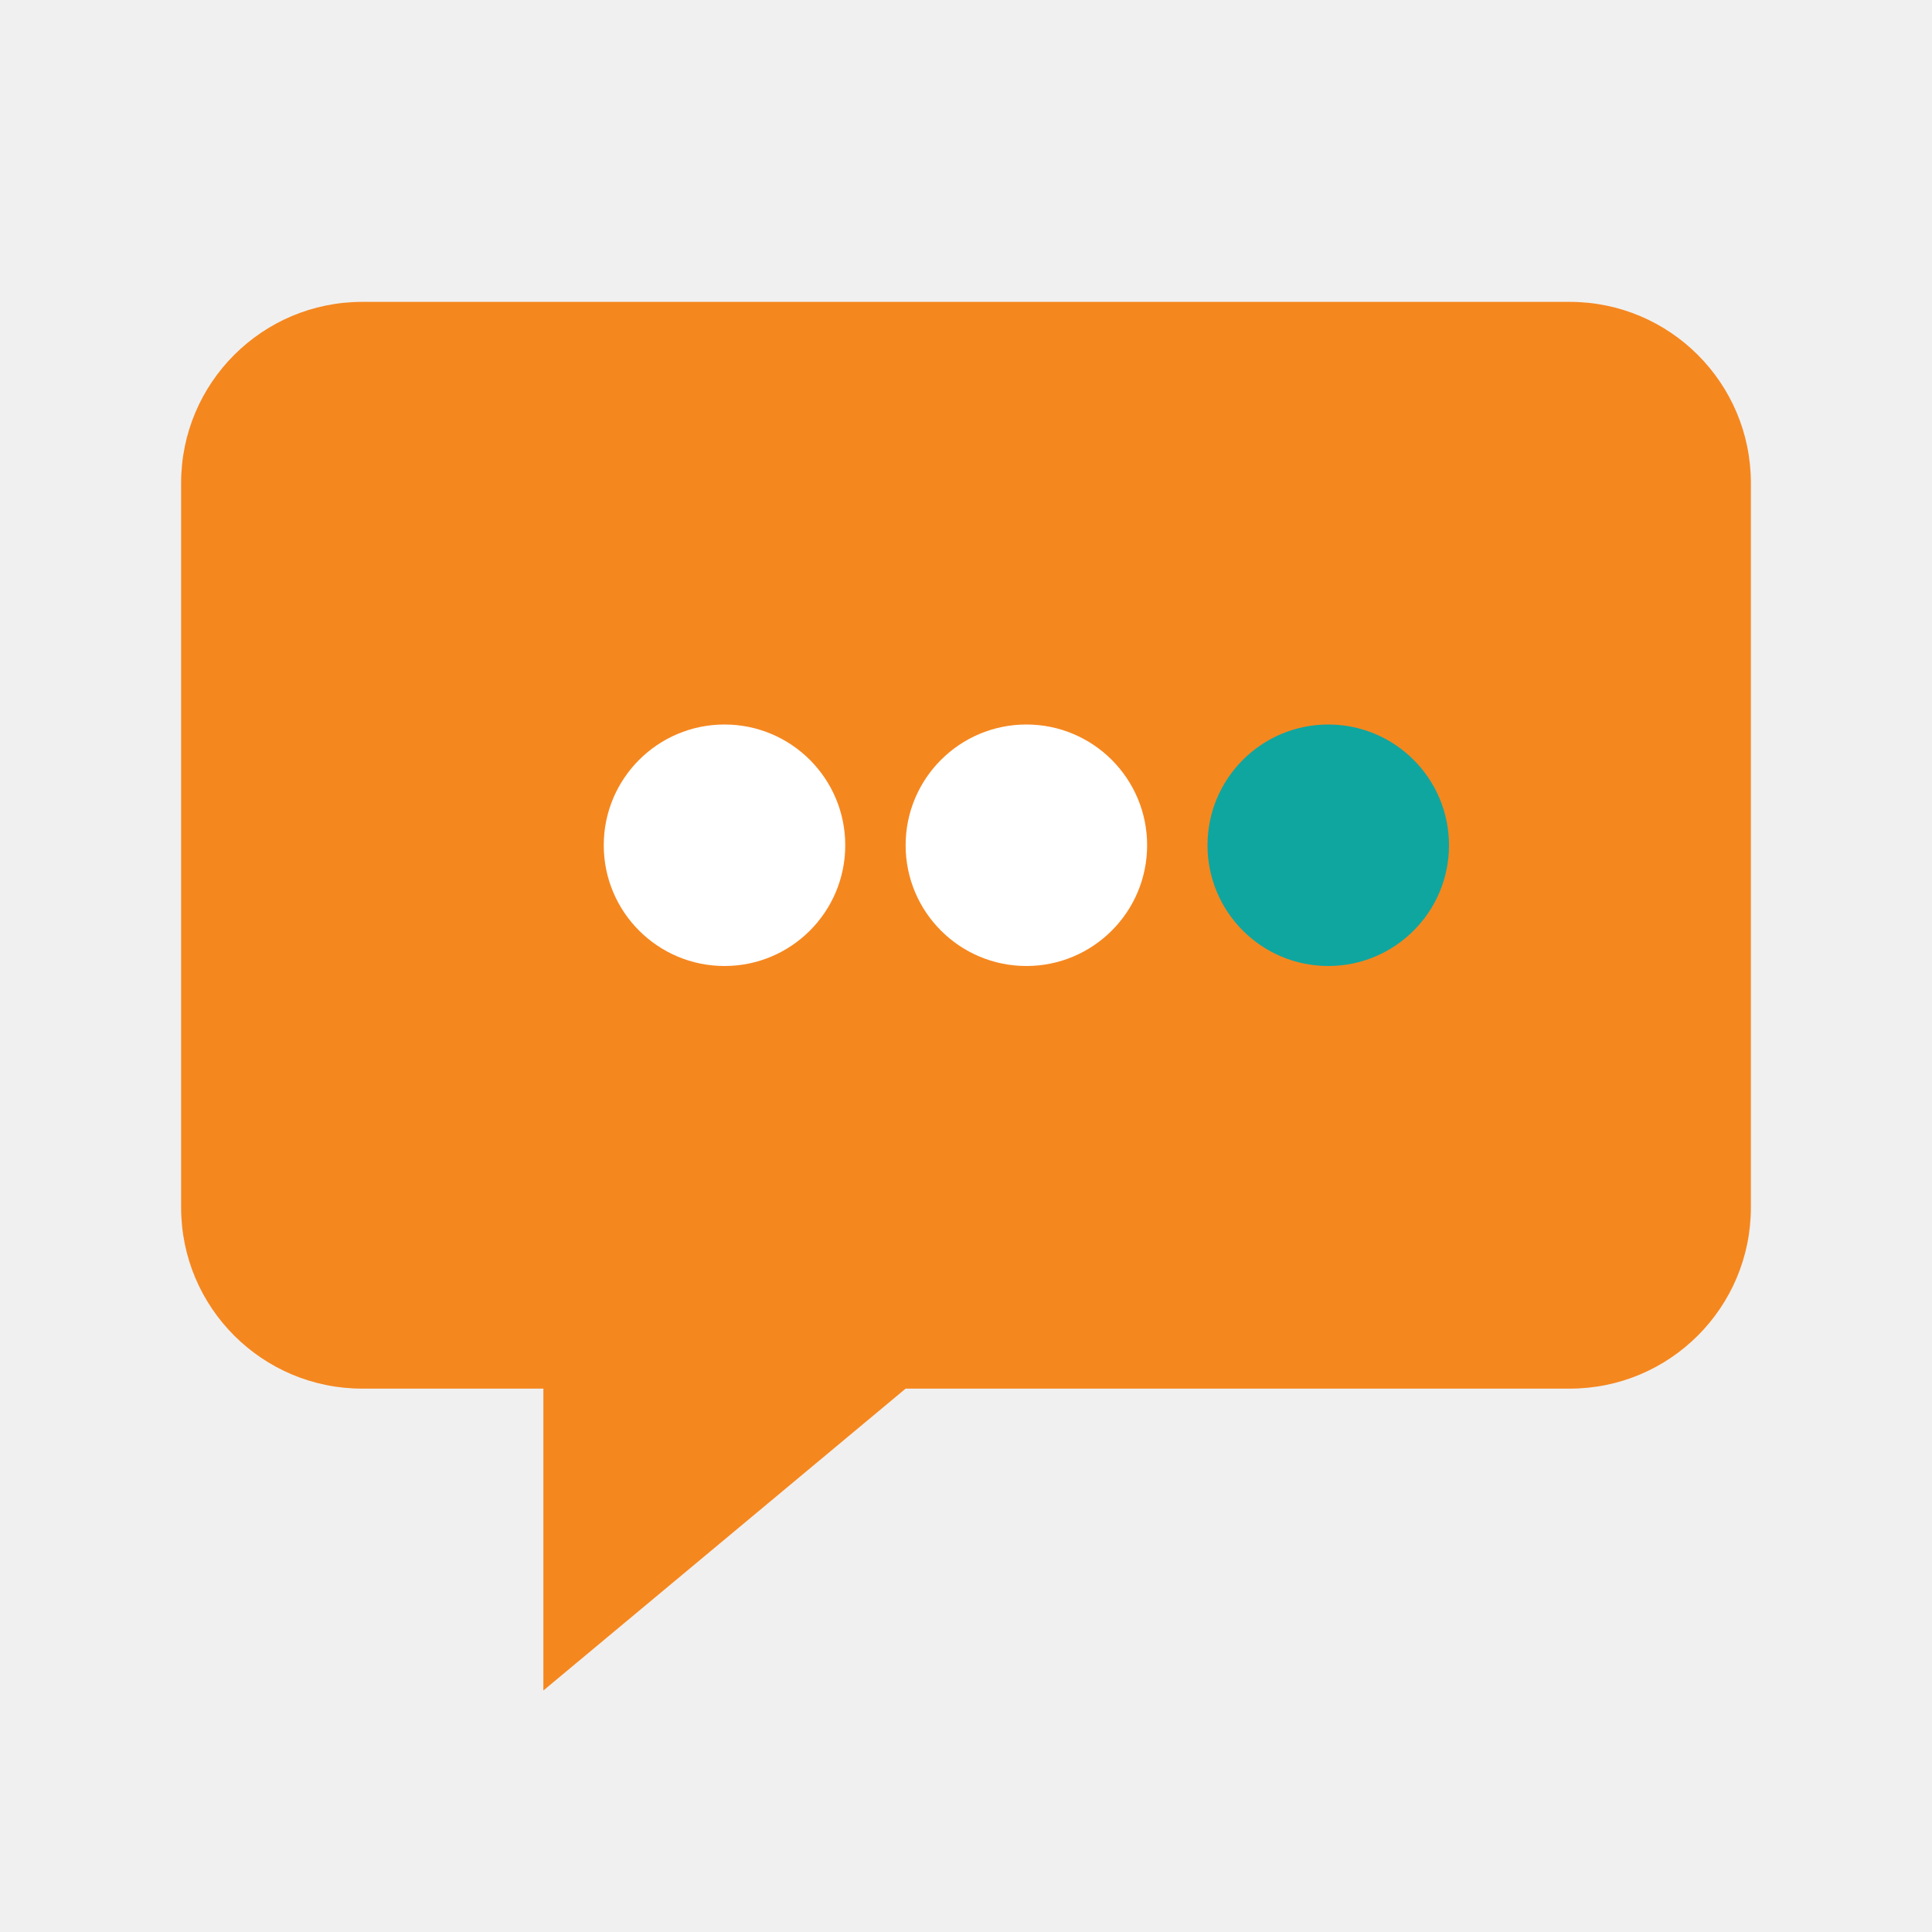
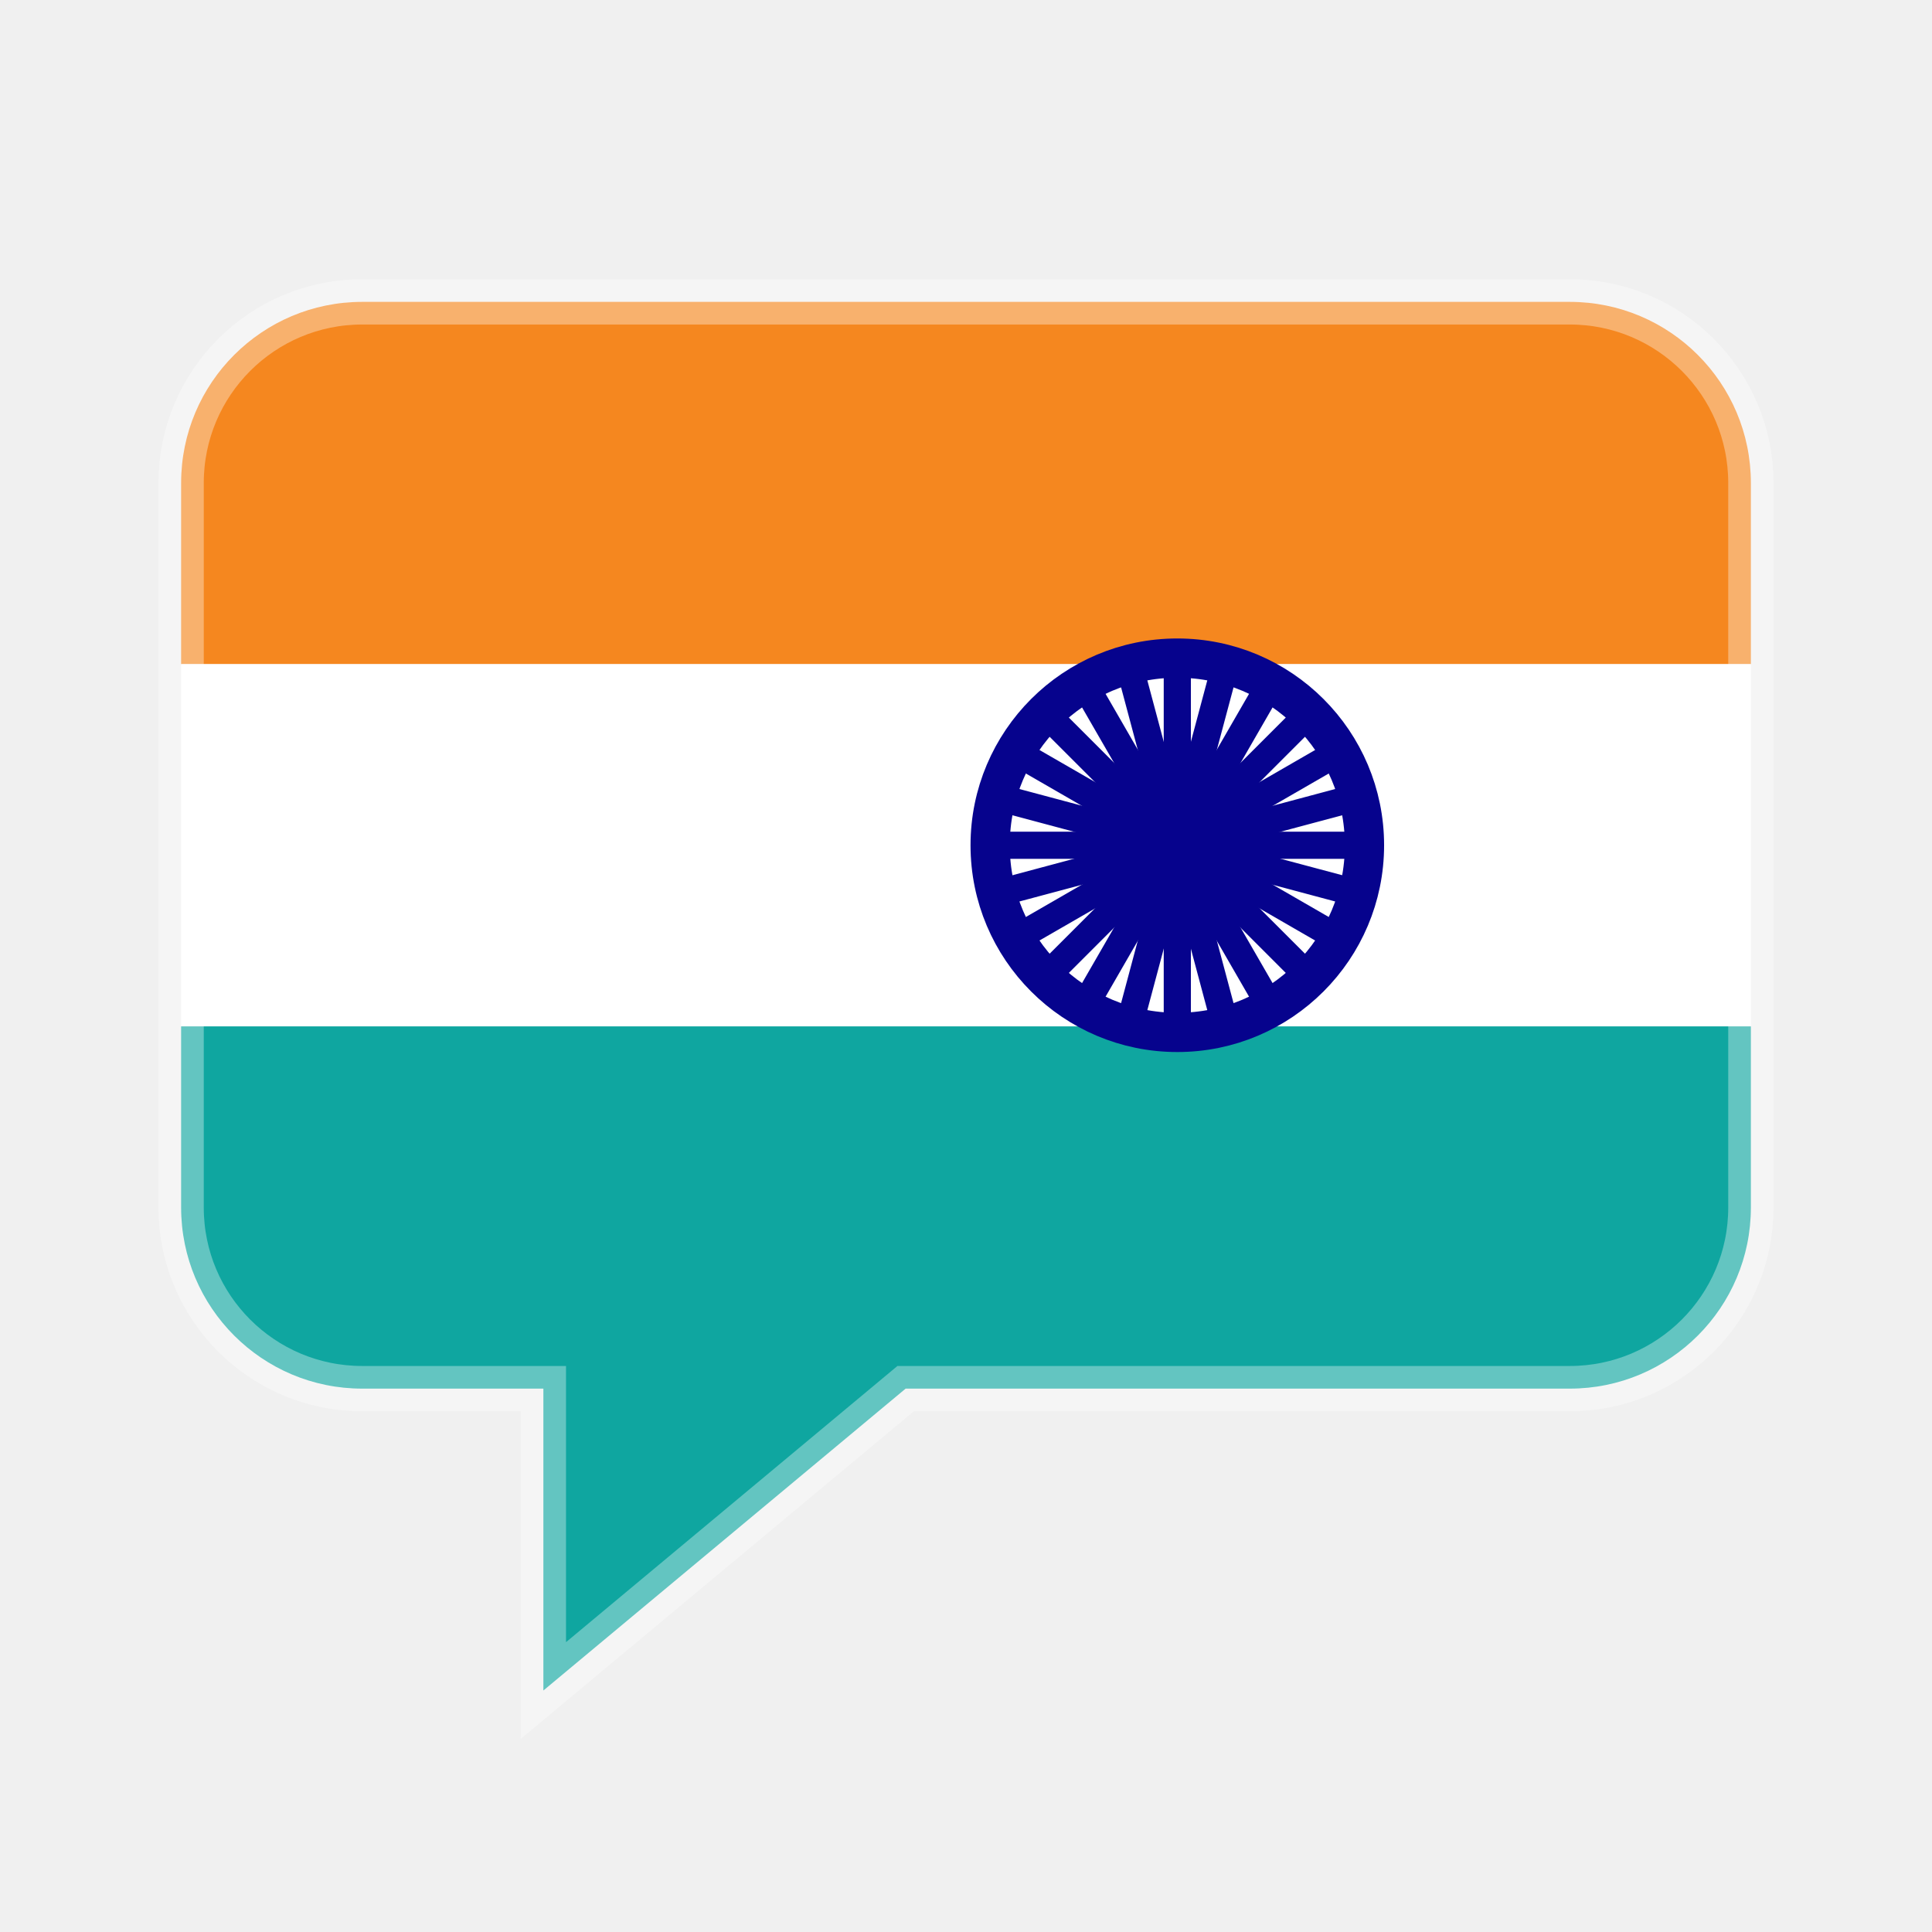
<svg xmlns="http://www.w3.org/2000/svg" width="64" height="64" viewBox="0 0 64 64" fill="none" role="img" aria-label="Bolo">
-   <path d="M12 10h40a6 6 0 0 1 6 6v24a6 6 0 0 1-6 6H30l-12 10V46h-6a6 6 0 0 1-6-6V16a6 6 0 0 1 6-6Z" fill="#F5871F" />
-   <circle cx="24" cy="28" r="4" fill="#FFFFFF" />
-   <circle cx="34" cy="28" r="4" fill="#FFFFFF" />
-   <circle cx="44" cy="28" r="4" fill="#0FA6A0" />
+   <defs>
+     <clipPath id="bubbleClip">
+       <path d="M12 10h40a6 6 0 0 1 6 6v24a6 6 0 0 1-6 6H30l-12 10V46h-6a6 6 0 0 1-6-6V16a6 6 0 0 1 6-6Z" />
+     </clipPath>
+   </defs>
+   <g clip-path="url(#bubbleClip)">
+     <rect x="0" y="0" width="64" height="22" fill="#F5871F" />
+     <rect x="0" y="22" width="64" height="12" fill="#FFFFFF" />
+     <rect x="0" y="34" width="64" height="30" fill="#0FA6A0" />
+   </g>
+   <path d="M12 10h40a6 6 0 0 1 6 6v24a6 6 0 0 1-6 6H30l-12 10V46h-6a6 6 0 0 1-6-6V16a6 6 0 0 1 6-6Z" fill="none" stroke="#FFFFFF" stroke-width="1.5" stroke-opacity="0.35" />
+   <g stroke="#06038D" stroke-width="0.9" stroke-linecap="round">
+     <line x1="40.40" y1="28.00" x2="45.20" y2="28.00" />
+     <line x1="40.35" y1="28.36" x2="44.99" y2="29.60" />
+     <line x1="40.21" y1="28.70" x2="44.37" y2="31.10" />
+     <line x1="39.99" y1="28.99" x2="43.38" y2="32.38" />
+     <line x1="39.70" y1="29.21" x2="42.10" y2="33.37" />
+     <line x1="39.36" y1="29.35" x2="40.60" y2="33.99" />
+     <line x1="39.00" y1="29.40" x2="39.00" y2="34.20" />
+     <line x1="38.64" y1="29.35" x2="37.40" y2="33.99" />
+     <line x1="38.30" y1="29.21" x2="35.90" y2="33.37" />
+     <line x1="38.01" y1="28.99" x2="34.62" y2="32.38" />
+     <line x1="37.79" y1="28.70" x2="33.63" y2="31.10" />
+     <line x1="37.65" y1="28.36" x2="33.01" y2="29.60" />
+     <line x1="37.60" y1="28.00" x2="32.80" y2="28.00" />
+     <line x1="37.65" y1="27.64" x2="33.01" y2="26.40" />
+     <line x1="37.79" y1="27.30" x2="33.63" y2="24.90" />
+     <line x1="38.01" y1="27.01" x2="34.62" y2="23.62" />
+     <line x1="38.30" y1="26.79" x2="35.90" y2="22.63" />
+     <line x1="38.64" y1="26.65" x2="37.40" y2="22.01" />
+     <line x1="39.00" y1="26.60" x2="39.00" y2="21.80" />
+     <line x1="39.36" y1="26.65" x2="40.60" y2="22.01" />
+     <line x1="39.70" y1="26.79" x2="42.10" y2="22.63" />
+     <line x1="39.99" y1="27.01" x2="43.38" y2="23.62" />
+     <line x1="40.21" y1="27.30" x2="44.37" y2="24.90" />
+     <line x1="40.35" y1="27.64" x2="44.99" y2="26.40" />
+   </g>
+   <circle cx="39" cy="28" r="6.2" fill="none" stroke="#06038D" stroke-width="1.3" />
+   <circle cx="39" cy="28" r="1.2" fill="#06038D" />
</svg>
